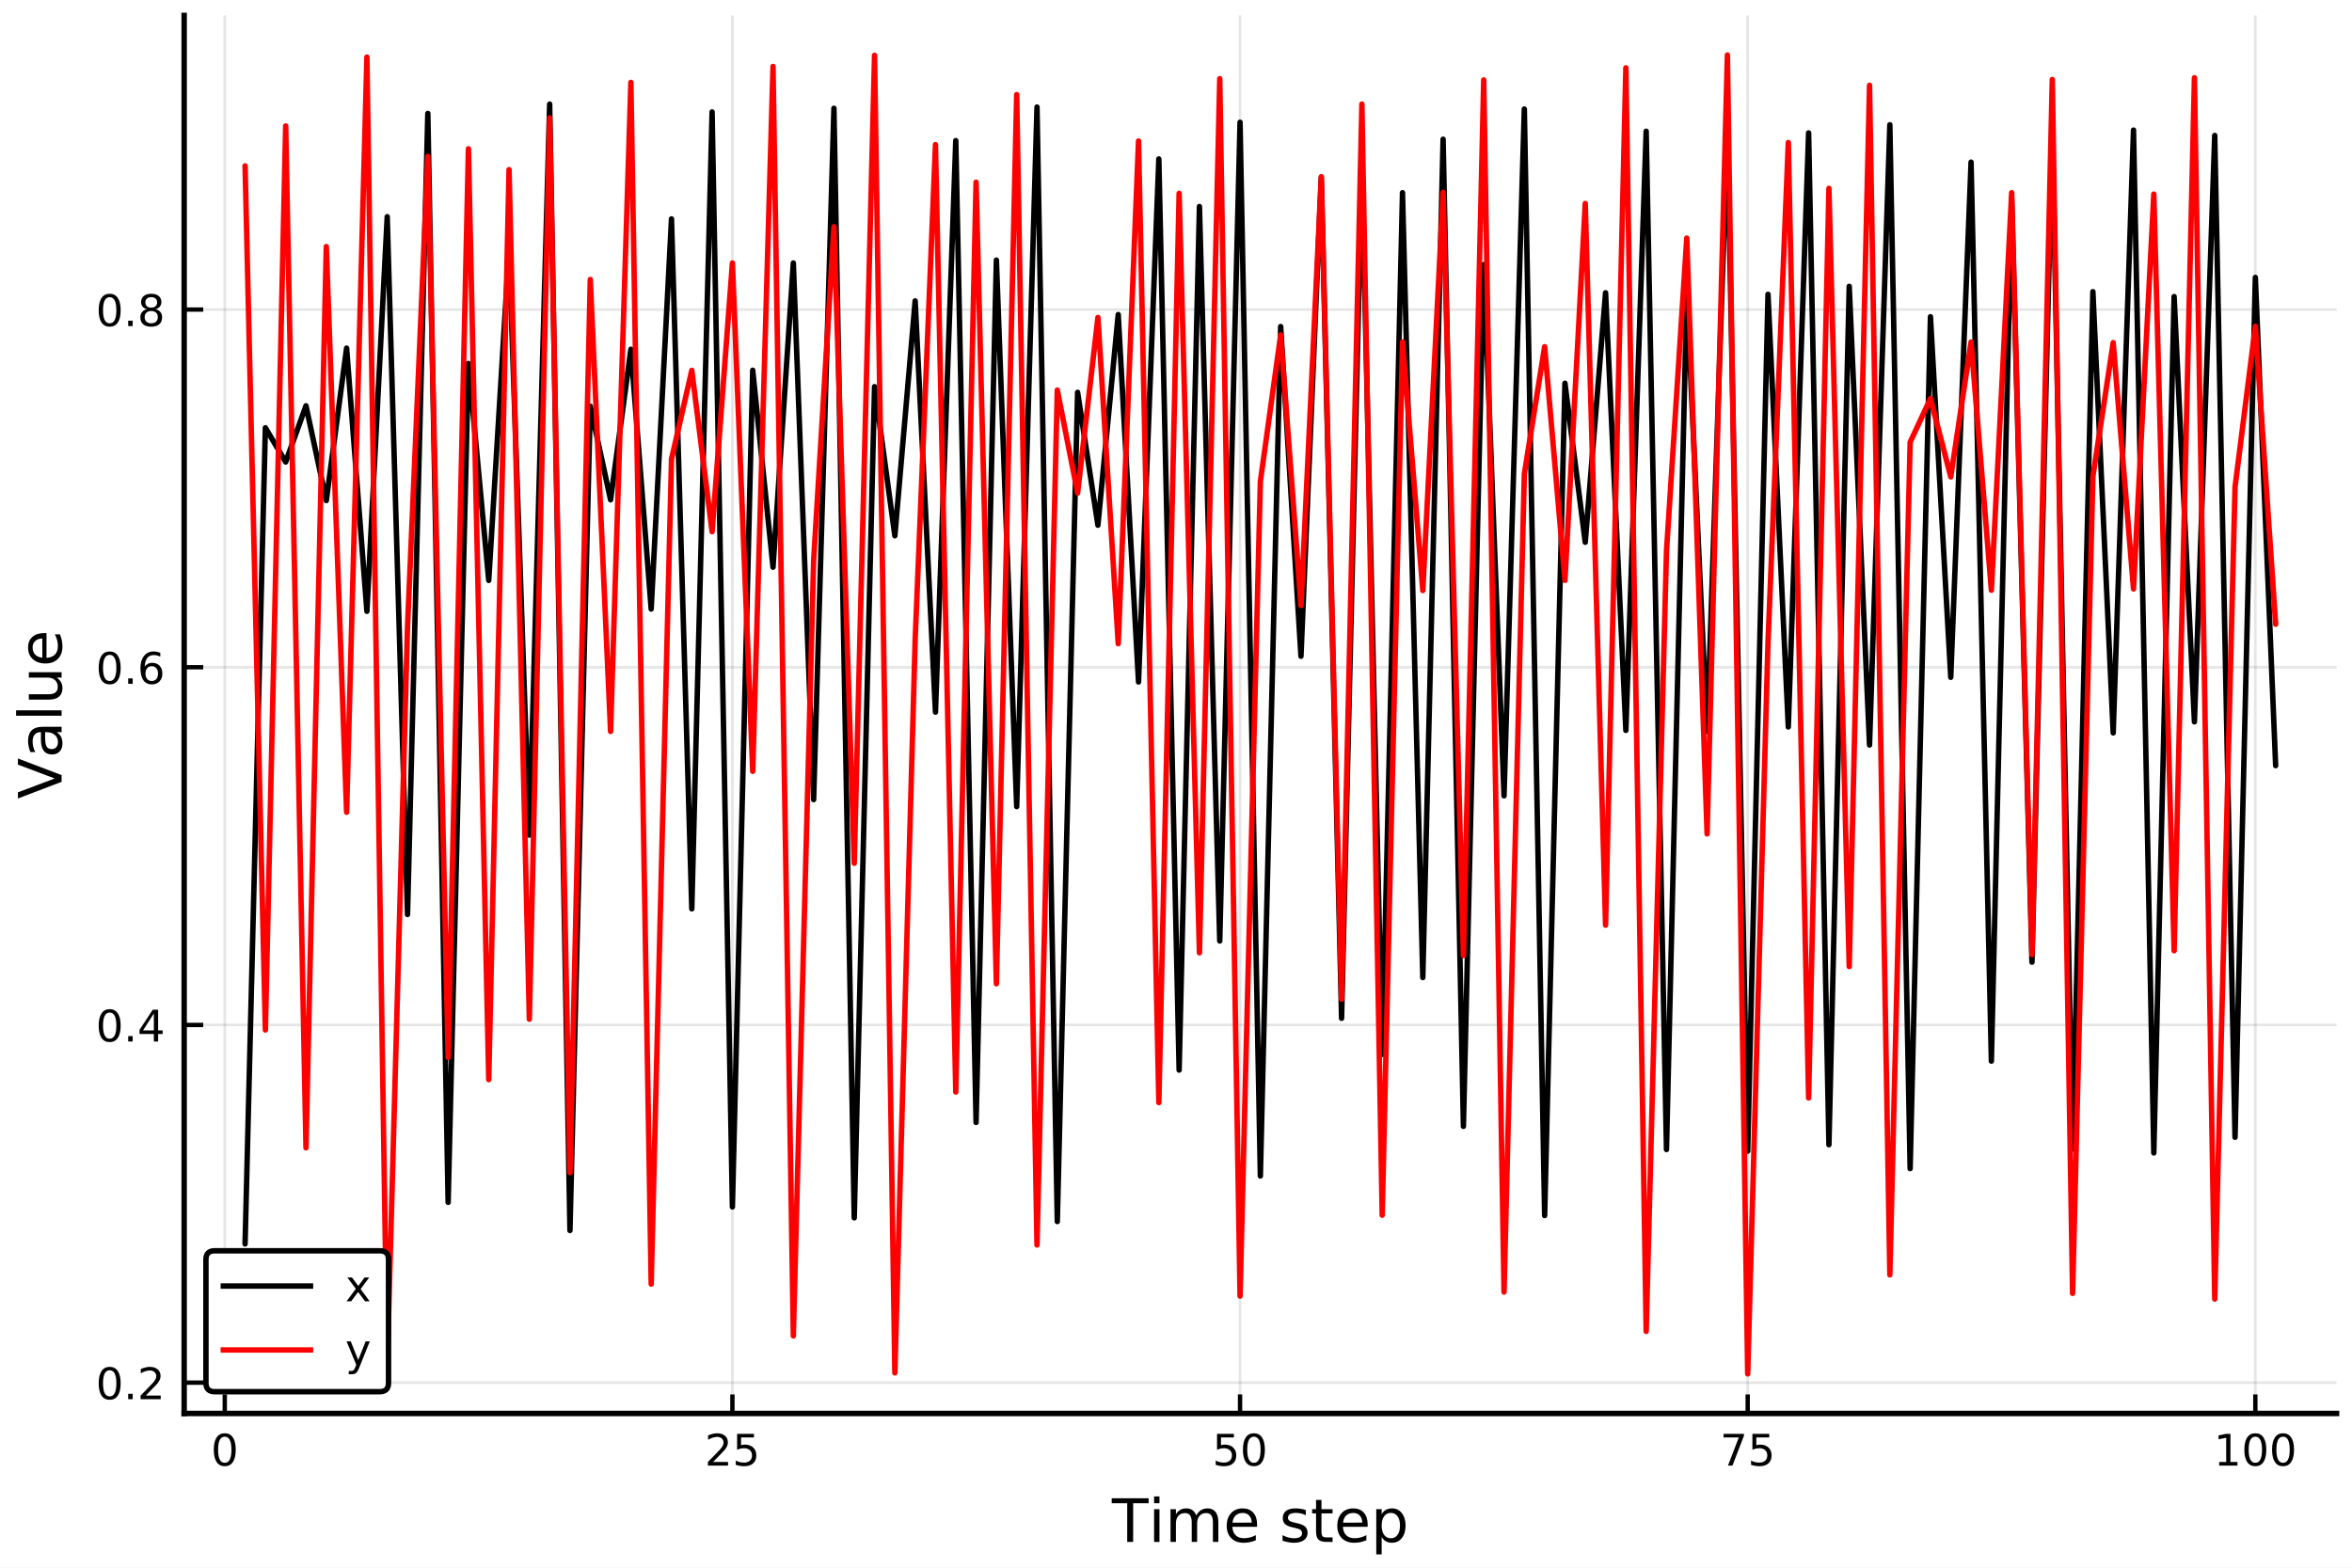
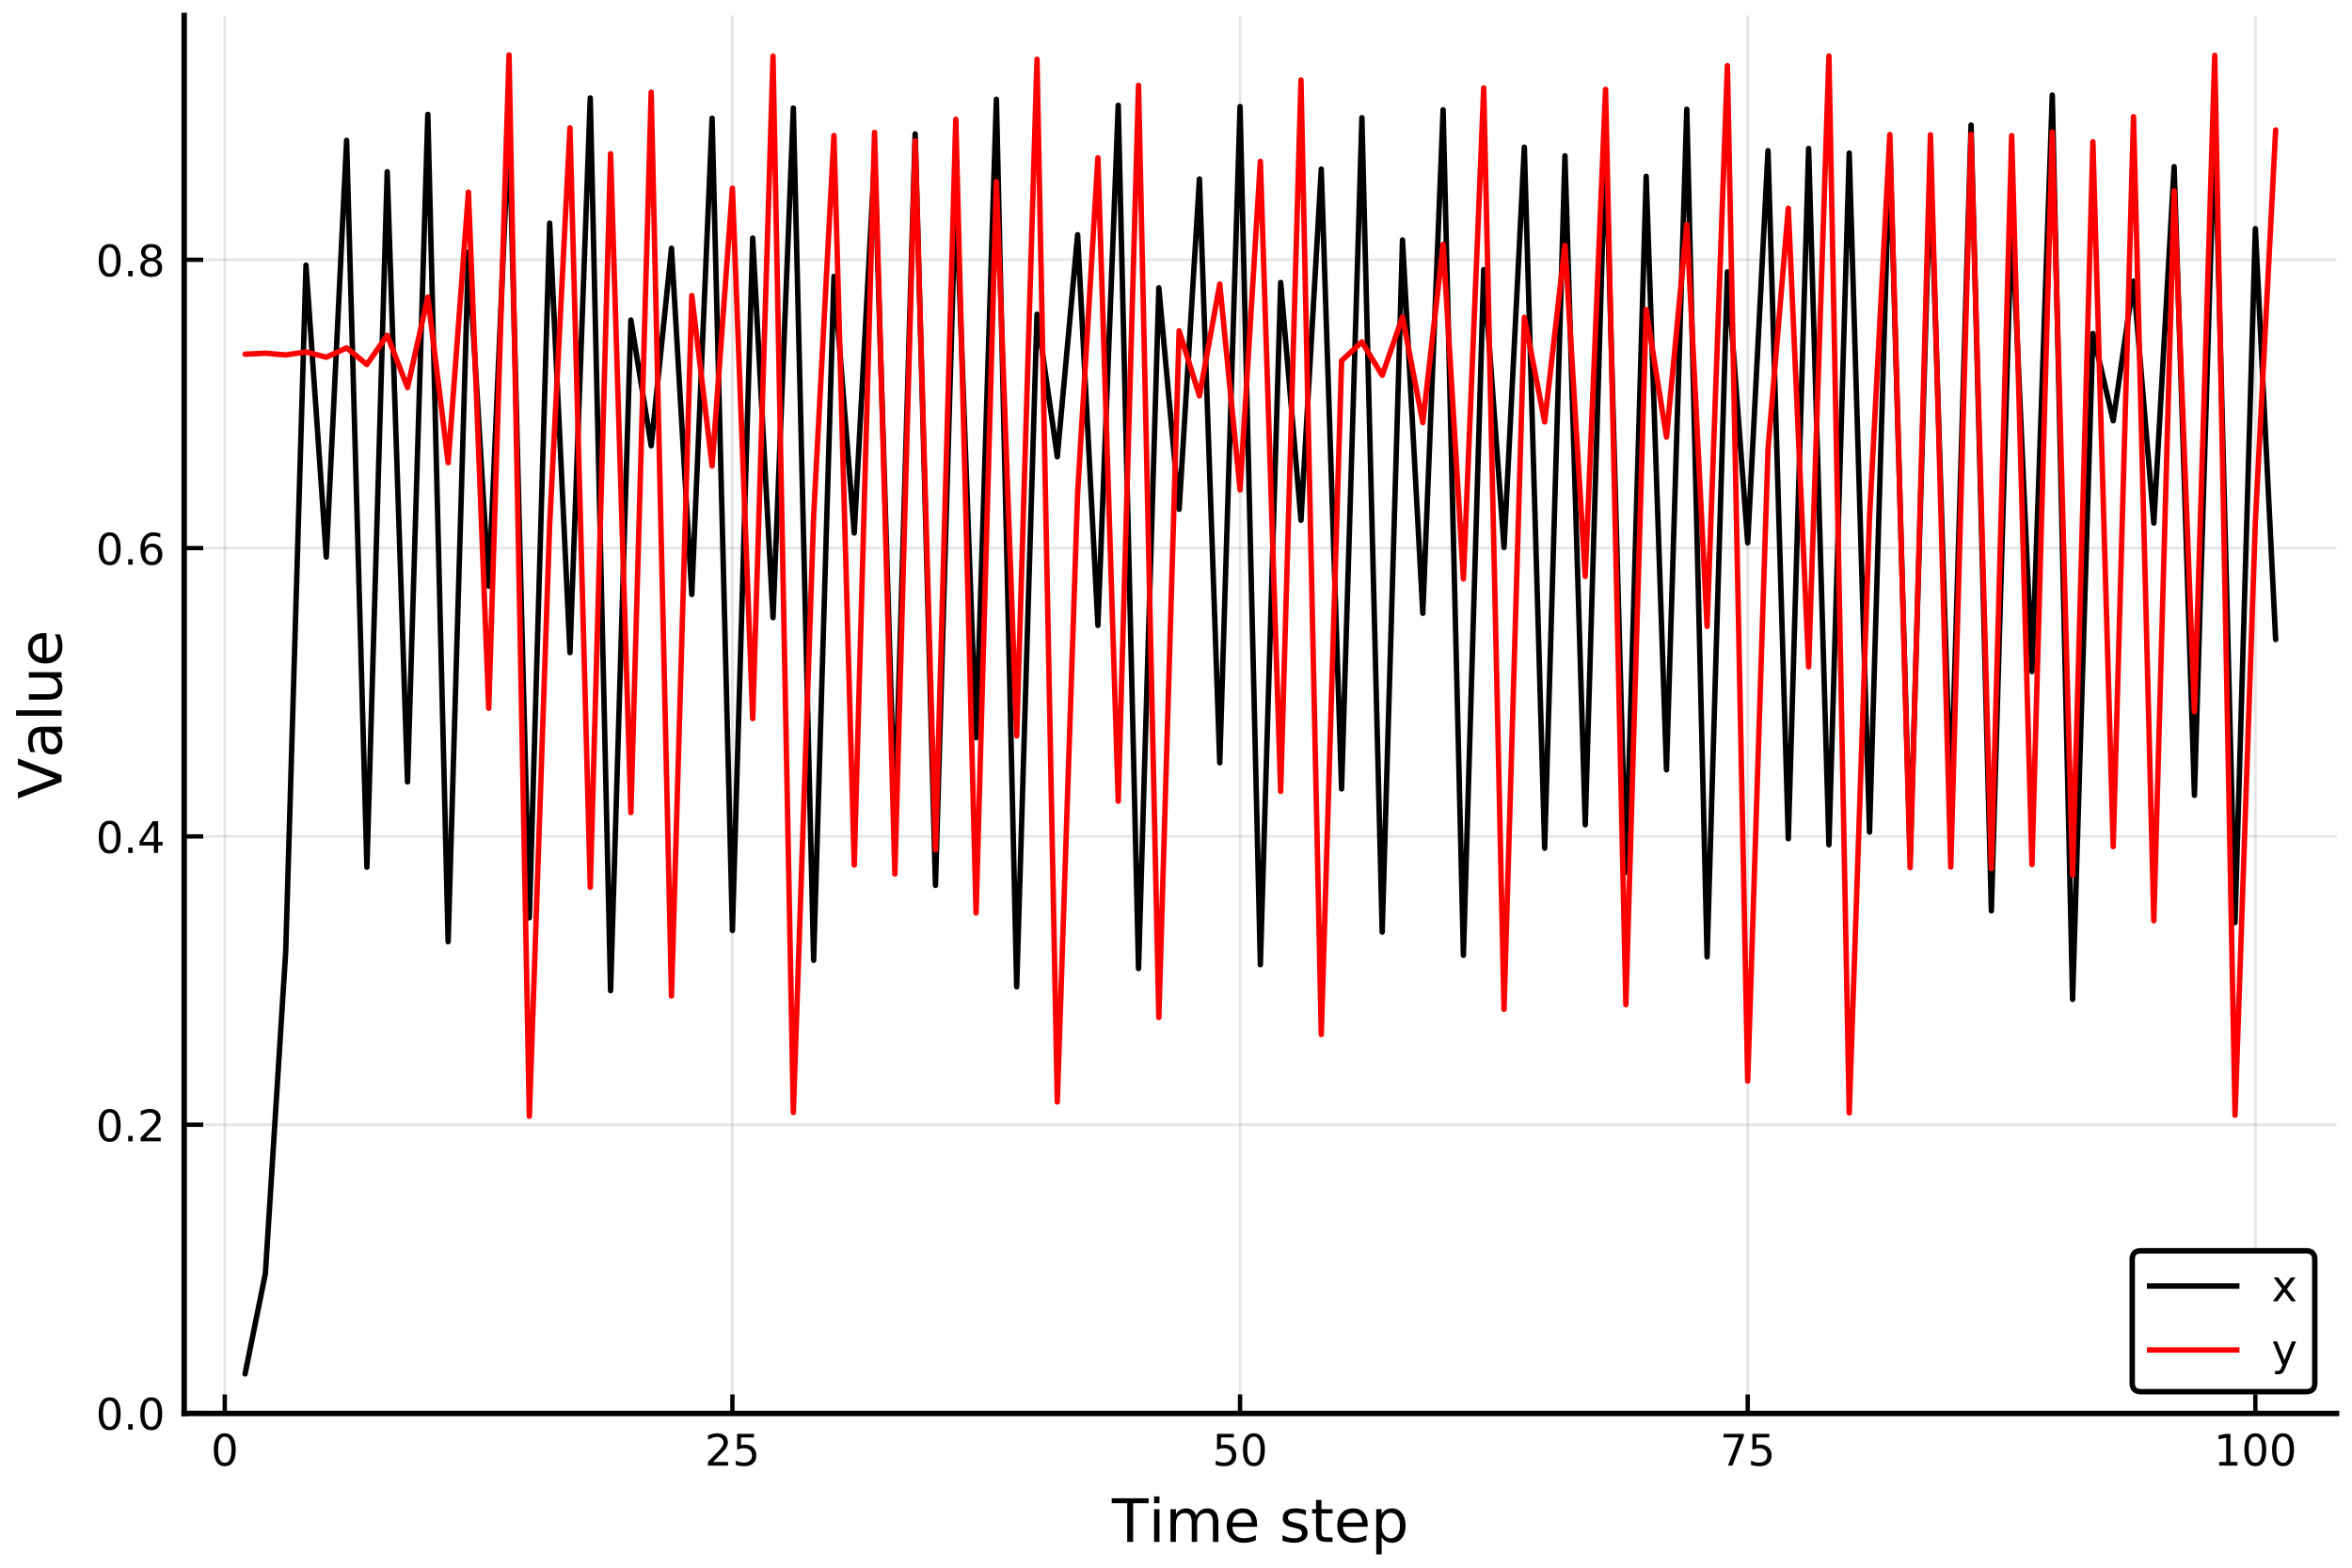
<svg xmlns="http://www.w3.org/2000/svg" xmlns:xlink="http://www.w3.org/1999/xlink" height="288pt" version="1.1" viewBox="0 0 432 288" width="432pt">
  <defs>
    <style type="text/css">
*{stroke-linecap:butt;stroke-linejoin:round;}
  </style>
  </defs>
  <g id="figure_1">
    <g id="patch_1">
      <path d="M 0 288  L 432 288  L 432 0  L 0 0  z " style="fill:#ffffff;" />
    </g>
    <g id="axes_1">
      <g id="patch_2">
        <path d="M 33.825 259.665  L 429.165 259.665  L 429.165 2.835  L 33.825 2.835  z " style="fill:#ffffff;" />
      </g>
      <g id="matplotlib.axis_1">
        <g id="xtick_1">
          <g id="line2d_1">
-             <path clip-path="url(#p5c8db192f2)" d="M 41.284 259.665  L 41.284 2.835  " style="fill:none;stroke:#000000;stroke-linecap:square;stroke-opacity:0.1;stroke-width:0.5;" />
+             <path clip-path="url(#pb42b9dd7a1)" d="M 41.284 259.665  L 41.284 2.835  " style="fill:none;stroke:#000000;stroke-linecap:square;stroke-opacity:0.1;stroke-width:0.5;" />
          </g>
          <g id="line2d_2">
            <defs>
-               <path d="M 0 0  L 0 -3.5  " id="m4ede3373ba" style="stroke:#000000;stroke-width:0.8;" />
-             </defs>
-             <g>
-               <use style="stroke:#000000;stroke-width:0.8;" x="41.284" xlink:href="#m4ede3373ba" y="259.665" />
+               <path d="M 0 0  L 0 -3.5  " id="m33607a9d02" style="stroke:#000000;stroke-width:0.8;" />
+             </defs>
+             <g>
+               <use style="stroke:#000000;stroke-width:0.8;" x="41.284" xlink:href="#m33607a9d02" y="259.665" />
            </g>
          </g>
          <g id="text_1">
            <defs>
              <path d="M 31.781 66.406  Q 24.172 66.406 20.328 58.906  Q 16.5 51.422 16.5 36.375  Q 16.5 21.391 20.328 13.891  Q 24.172 6.391 31.781 6.391  Q 39.453 6.391 43.281 13.891  Q 47.125 21.391 47.125 36.375  Q 47.125 51.422 43.281 58.906  Q 39.453 66.406 31.781 66.406  z M 31.781 74.219  Q 44.047 74.219 50.516 64.516  Q 56.984 54.828 56.984 36.375  Q 56.984 17.969 50.516 8.266  Q 44.047 -1.422 31.781 -1.422  Q 19.531 -1.422 13.062 8.266  Q 6.594 17.969 6.594 36.375  Q 6.594 54.828 13.062 64.516  Q 19.531 74.219 31.781 74.219  z " id="DejaVuSans-48" />
            </defs>
            <g transform="translate(38.7389 269.2441)scale(0.08 -0.08)">
              <use xlink:href="#DejaVuSans-48" />
            </g>
          </g>
        </g>
        <g id="xtick_2">
          <g id="line2d_3">
-             <path clip-path="url(#p5c8db192f2)" d="M 134.525 259.665  L 134.525 2.835  " style="fill:none;stroke:#000000;stroke-linecap:square;stroke-opacity:0.1;stroke-width:0.5;" />
+             <path clip-path="url(#pb42b9dd7a1)" d="M 134.525 259.665  L 134.525 2.835  " style="fill:none;stroke:#000000;stroke-linecap:square;stroke-opacity:0.1;stroke-width:0.5;" />
          </g>
          <g id="line2d_4">
            <g>
-               <use style="stroke:#000000;stroke-width:0.8;" x="134.525" xlink:href="#m4ede3373ba" y="259.665" />
+               <use style="stroke:#000000;stroke-width:0.8;" x="134.525" xlink:href="#m33607a9d02" y="259.665" />
            </g>
          </g>
          <g id="text_2">
            <defs>
              <path d="M 19.188 8.297  L 53.609 8.297  L 53.609 0  L 7.328 0  L 7.328 8.297  Q 12.938 14.109 22.625 23.891  Q 32.328 33.688 34.812 36.531  Q 39.547 41.844 41.422 45.531  Q 43.312 49.219 43.312 52.781  Q 43.312 58.594 39.234 62.25  Q 35.156 65.922 28.609 65.922  Q 23.969 65.922 18.812 64.312  Q 13.672 62.703 7.812 59.422  L 7.812 69.391  Q 13.766 71.781 18.938 73  Q 24.125 74.219 28.422 74.219  Q 39.75 74.219 46.484 68.547  Q 53.219 62.891 53.219 53.422  Q 53.219 48.922 51.531 44.891  Q 49.859 40.875 45.406 35.406  Q 44.188 33.984 37.641 27.219  Q 31.109 20.453 19.188 8.297  z " id="DejaVuSans-50" />
              <path d="M 10.797 72.906  L 49.516 72.906  L 49.516 64.594  L 19.828 64.594  L 19.828 46.734  Q 21.969 47.469 24.109 47.828  Q 26.266 48.188 28.422 48.188  Q 40.625 48.188 47.75 41.5  Q 54.891 34.812 54.891 23.391  Q 54.891 11.625 47.562 5.094  Q 40.234 -1.422 26.906 -1.422  Q 22.312 -1.422 17.547 -0.641  Q 12.797 0.141 7.719 1.703  L 7.719 11.625  Q 12.109 9.234 16.797 8.062  Q 21.484 6.891 26.703 6.891  Q 35.156 6.891 40.078 11.328  Q 45.016 15.766 45.016 23.391  Q 45.016 31 40.078 35.438  Q 35.156 39.891 26.703 39.891  Q 22.75 39.891 18.812 39.016  Q 14.891 38.141 10.797 36.281  z " id="DejaVuSans-53" />
            </defs>
            <g transform="translate(129.4346 269.2441)scale(0.08 -0.08)">
              <use xlink:href="#DejaVuSans-50" />
              <use x="63.623" xlink:href="#DejaVuSans-53" />
            </g>
          </g>
        </g>
        <g id="xtick_3">
          <g id="line2d_5">
-             <path clip-path="url(#p5c8db192f2)" d="M 227.765 259.665  L 227.765 2.835  " style="fill:none;stroke:#000000;stroke-linecap:square;stroke-opacity:0.1;stroke-width:0.5;" />
+             <path clip-path="url(#pb42b9dd7a1)" d="M 227.765 259.665  L 227.765 2.835  " style="fill:none;stroke:#000000;stroke-linecap:square;stroke-opacity:0.1;stroke-width:0.5;" />
          </g>
          <g id="line2d_6">
            <g>
-               <use style="stroke:#000000;stroke-width:0.8;" x="227.765" xlink:href="#m4ede3373ba" y="259.665" />
+               <use style="stroke:#000000;stroke-width:0.8;" x="227.765" xlink:href="#m33607a9d02" y="259.665" />
            </g>
          </g>
          <g id="text_3">
            <g transform="translate(222.6754 269.2441)scale(0.08 -0.08)">
              <use xlink:href="#DejaVuSans-53" />
              <use x="63.623" xlink:href="#DejaVuSans-48" />
            </g>
          </g>
        </g>
        <g id="xtick_4">
          <g id="line2d_7">
-             <path clip-path="url(#p5c8db192f2)" d="M 321.006 259.665  L 321.006 2.835  " style="fill:none;stroke:#000000;stroke-linecap:square;stroke-opacity:0.1;stroke-width:0.5;" />
+             <path clip-path="url(#pb42b9dd7a1)" d="M 321.006 259.665  L 321.006 2.835  " style="fill:none;stroke:#000000;stroke-linecap:square;stroke-opacity:0.1;stroke-width:0.5;" />
          </g>
          <g id="line2d_8">
            <g>
-               <use style="stroke:#000000;stroke-width:0.8;" x="321.006" xlink:href="#m4ede3373ba" y="259.665" />
+               <use style="stroke:#000000;stroke-width:0.8;" x="321.006" xlink:href="#m33607a9d02" y="259.665" />
            </g>
          </g>
          <g id="text_4">
            <defs>
              <path d="M 8.203 72.906  L 55.078 72.906  L 55.078 68.703  L 28.609 0  L 18.312 0  L 43.219 64.594  L 8.203 64.594  z " id="DejaVuSans-55" />
            </defs>
            <g transform="translate(315.9161 269.2441)scale(0.08 -0.08)">
              <use xlink:href="#DejaVuSans-55" />
              <use x="63.623" xlink:href="#DejaVuSans-53" />
            </g>
          </g>
        </g>
        <g id="xtick_5">
          <g id="line2d_9">
-             <path clip-path="url(#p5c8db192f2)" d="M 414.247 259.665  L 414.247 2.835  " style="fill:none;stroke:#000000;stroke-linecap:square;stroke-opacity:0.1;stroke-width:0.5;" />
+             <path clip-path="url(#pb42b9dd7a1)" d="M 414.247 259.665  L 414.247 2.835  " style="fill:none;stroke:#000000;stroke-linecap:square;stroke-opacity:0.1;stroke-width:0.5;" />
          </g>
          <g id="line2d_10">
            <g>
-               <use style="stroke:#000000;stroke-width:0.8;" x="414.247" xlink:href="#m4ede3373ba" y="259.665" />
+               <use style="stroke:#000000;stroke-width:0.8;" x="414.247" xlink:href="#m33607a9d02" y="259.665" />
            </g>
          </g>
          <g id="text_5">
            <defs>
              <path d="M 12.406 8.297  L 28.516 8.297  L 28.516 63.922  L 10.984 60.406  L 10.984 69.391  L 28.422 72.906  L 38.281 72.906  L 38.281 8.297  L 54.391 8.297  L 54.391 0  L 12.406 0  z " id="DejaVuSans-49" />
            </defs>
            <g transform="translate(406.6118 269.2441)scale(0.08 -0.08)">
              <use xlink:href="#DejaVuSans-49" />
              <use x="63.623" xlink:href="#DejaVuSans-48" />
              <use x="127.246" xlink:href="#DejaVuSans-48" />
            </g>
          </g>
        </g>
        <g id="text_6">
          <defs>
            <path d="M -0.297 72.906  L 61.375 72.906  L 61.375 64.594  L 35.5 64.594  L 35.5 0  L 25.594 0  L 25.594 64.594  L -0.297 64.594  z " id="DejaVuSans-84" />
            <path d="M 9.422 54.688  L 18.406 54.688  L 18.406 0  L 9.422 0  z M 9.422 75.984  L 18.406 75.984  L 18.406 64.594  L 9.422 64.594  z " id="DejaVuSans-105" />
            <path d="M 52 44.188  Q 55.375 50.25 60.062 53.125  Q 64.75 56 71.094 56  Q 79.641 56 84.281 50.016  Q 88.922 44.047 88.922 33.016  L 88.922 0  L 79.891 0  L 79.891 32.719  Q 79.891 40.578 77.094 44.375  Q 74.312 48.188 68.609 48.188  Q 61.625 48.188 57.562 43.547  Q 53.516 38.922 53.516 30.906  L 53.516 0  L 44.484 0  L 44.484 32.719  Q 44.484 40.625 41.703 44.406  Q 38.922 48.188 33.109 48.188  Q 26.219 48.188 22.156 43.531  Q 18.109 38.875 18.109 30.906  L 18.109 0  L 9.078 0  L 9.078 54.688  L 18.109 54.688  L 18.109 46.188  Q 21.188 51.219 25.484 53.609  Q 29.781 56 35.688 56  Q 41.656 56 45.828 52.969  Q 50 49.953 52 44.188  z " id="DejaVuSans-109" />
            <path d="M 56.203 29.594  L 56.203 25.203  L 14.891 25.203  Q 15.484 15.922 20.484 11.062  Q 25.484 6.203 34.422 6.203  Q 39.594 6.203 44.453 7.469  Q 49.312 8.734 54.109 11.281  L 54.109 2.781  Q 49.266 0.734 44.188 -0.344  Q 39.109 -1.422 33.891 -1.422  Q 20.797 -1.422 13.156 6.188  Q 5.516 13.812 5.516 26.812  Q 5.516 40.234 12.766 48.109  Q 20.016 56 32.328 56  Q 43.359 56 49.781 48.891  Q 56.203 41.797 56.203 29.594  z M 47.219 32.234  Q 47.125 39.594 43.094 43.984  Q 39.062 48.391 32.422 48.391  Q 24.906 48.391 20.391 44.141  Q 15.875 39.891 15.188 32.172  z " id="DejaVuSans-101" />
            <path id="DejaVuSans-32" />
            <path d="M 44.281 53.078  L 44.281 44.578  Q 40.484 46.531 36.375 47.5  Q 32.281 48.484 27.875 48.484  Q 21.188 48.484 17.844 46.438  Q 14.5 44.391 14.5 40.281  Q 14.5 37.156 16.891 35.375  Q 19.281 33.594 26.516 31.984  L 29.594 31.297  Q 39.156 29.25 43.188 25.516  Q 47.219 21.781 47.219 15.094  Q 47.219 7.469 41.188 3.016  Q 35.156 -1.422 24.609 -1.422  Q 20.219 -1.422 15.453 -0.562  Q 10.688 0.297 5.422 2  L 5.422 11.281  Q 10.406 8.688 15.234 7.391  Q 20.062 6.109 24.812 6.109  Q 31.156 6.109 34.562 8.281  Q 37.984 10.453 37.984 14.406  Q 37.984 18.062 35.516 20.016  Q 33.062 21.969 24.703 23.781  L 21.578 24.516  Q 13.234 26.266 9.516 29.906  Q 5.812 33.547 5.812 39.891  Q 5.812 47.609 11.281 51.797  Q 16.75 56 26.812 56  Q 31.781 56 36.172 55.266  Q 40.578 54.547 44.281 53.078  z " id="DejaVuSans-115" />
            <path d="M 18.312 70.219  L 18.312 54.688  L 36.812 54.688  L 36.812 47.703  L 18.312 47.703  L 18.312 18.016  Q 18.312 11.328 20.141 9.422  Q 21.969 7.516 27.594 7.516  L 36.812 7.516  L 36.812 0  L 27.594 0  Q 17.188 0 13.234 3.875  Q 9.281 7.766 9.281 18.016  L 9.281 47.703  L 2.688 47.703  L 2.688 54.688  L 9.281 54.688  L 9.281 70.219  z " id="DejaVuSans-116" />
            <path d="M 18.109 8.203  L 18.109 -20.797  L 9.078 -20.797  L 9.078 54.688  L 18.109 54.688  L 18.109 46.391  Q 20.953 51.266 25.266 53.625  Q 29.594 56 35.594 56  Q 45.562 56 51.781 48.094  Q 58.016 40.188 58.016 27.297  Q 58.016 14.406 51.781 6.484  Q 45.562 -1.422 35.594 -1.422  Q 29.594 -1.422 25.266 0.953  Q 20.953 3.328 18.109 8.203  z M 48.688 27.297  Q 48.688 37.203 44.609 42.844  Q 40.531 48.484 33.406 48.484  Q 26.266 48.484 22.188 42.844  Q 18.109 37.203 18.109 27.297  Q 18.109 17.391 22.188 11.75  Q 26.266 6.109 33.406 6.109  Q 40.531 6.109 44.609 11.75  Q 48.688 17.391 48.688 27.297  z " id="DejaVuSans-112" />
          </defs>
          <g transform="translate(204.2236 283.2661)scale(0.11 -0.11)">
            <use xlink:href="#DejaVuSans-84" />
            <use x="61.037" xlink:href="#DejaVuSans-105" />
            <use x="88.82" xlink:href="#DejaVuSans-109" />
            <use x="186.232" xlink:href="#DejaVuSans-101" />
            <use x="247.756" xlink:href="#DejaVuSans-32" />
            <use x="279.543" xlink:href="#DejaVuSans-115" />
            <use x="331.643" xlink:href="#DejaVuSans-116" />
            <use x="370.852" xlink:href="#DejaVuSans-101" />
            <use x="432.375" xlink:href="#DejaVuSans-112" />
          </g>
        </g>
      </g>
      <g id="matplotlib.axis_2">
        <g id="ytick_1">
          <g id="line2d_11">
-             <path clip-path="url(#p5c8db192f2)" d="M 33.825 254.005  L 429.165 254.005  " style="fill:none;stroke:#000000;stroke-linecap:square;stroke-opacity:0.1;stroke-width:0.5;" />
+             <path clip-path="url(#pb42b9dd7a1)" d="M 33.825 259.594  L 429.165 259.594  " style="fill:none;stroke:#000000;stroke-linecap:square;stroke-opacity:0.1;stroke-width:0.5;" />
          </g>
          <g id="line2d_12">
            <defs>
-               <path d="M 0 0  L 3.5 0  " id="m829b6aa9d5" style="stroke:#000000;stroke-width:0.8;" />
-             </defs>
-             <g>
-               <use style="stroke:#000000;stroke-width:0.8;" x="33.825" xlink:href="#m829b6aa9d5" y="254.005" />
+               <path d="M 0 0  L 3.5 0  " id="m0b0fb47afc" style="stroke:#000000;stroke-width:0.8;" />
+             </defs>
+             <g>
+               <use style="stroke:#000000;stroke-width:0.8;" x="33.825" xlink:href="#m0b0fb47afc" y="259.594" />
            </g>
          </g>
          <g id="text_7">
            <defs>
              <path d="M 10.688 12.406  L 21 12.406  L 21 0  L 10.688 0  z " id="DejaVuSans-46" />
            </defs>
-             <g transform="translate(17.60215 257.0439)scale(0.08 -0.08)">
-               <use xlink:href="#DejaVuSans-48" />
-               <use x="63.623" xlink:href="#DejaVuSans-46" />
-               <use x="95.41" xlink:href="#DejaVuSans-50" />
+             <g transform="translate(17.60215 262.6333)scale(0.08 -0.08)">
+               <use xlink:href="#DejaVuSans-48" />
+               <use x="63.623" xlink:href="#DejaVuSans-46" />
+               <use x="95.41" xlink:href="#DejaVuSans-48" />
            </g>
          </g>
        </g>
        <g id="ytick_2">
          <g id="line2d_13">
-             <path clip-path="url(#p5c8db192f2)" d="M 33.825 188.292  L 429.165 188.292  " style="fill:none;stroke:#000000;stroke-linecap:square;stroke-opacity:0.1;stroke-width:0.5;" />
+             <path clip-path="url(#pb42b9dd7a1)" d="M 33.825 206.625  L 429.165 206.625  " style="fill:none;stroke:#000000;stroke-linecap:square;stroke-opacity:0.1;stroke-width:0.5;" />
          </g>
          <g id="line2d_14">
            <g>
-               <use style="stroke:#000000;stroke-width:0.8;" x="33.825" xlink:href="#m829b6aa9d5" y="188.292" />
+               <use style="stroke:#000000;stroke-width:0.8;" x="33.825" xlink:href="#m0b0fb47afc" y="206.625" />
            </g>
          </g>
          <g id="text_8">
-             <defs>
-               <path d="M 37.797 64.312  L 12.891 25.391  L 37.797 25.391  z M 35.203 72.906  L 47.609 72.906  L 47.609 25.391  L 58.016 25.391  L 58.016 17.188  L 47.609 17.188  L 47.609 0  L 37.797 0  L 37.797 17.188  L 4.891 17.188  L 4.891 26.703  z " id="DejaVuSans-52" />
-             </defs>
-             <g transform="translate(17.60215 191.3312)scale(0.08 -0.08)">
-               <use xlink:href="#DejaVuSans-48" />
-               <use x="63.623" xlink:href="#DejaVuSans-46" />
-               <use x="95.41" xlink:href="#DejaVuSans-52" />
+             <g transform="translate(17.60215 209.6648)scale(0.08 -0.08)">
+               <use xlink:href="#DejaVuSans-48" />
+               <use x="63.623" xlink:href="#DejaVuSans-46" />
+               <use x="95.41" xlink:href="#DejaVuSans-50" />
            </g>
          </g>
        </g>
        <g id="ytick_3">
          <g id="line2d_15">
-             <path clip-path="url(#p5c8db192f2)" d="M 33.825 122.579  L 429.165 122.579  " style="fill:none;stroke:#000000;stroke-linecap:square;stroke-opacity:0.1;stroke-width:0.5;" />
+             <path clip-path="url(#pb42b9dd7a1)" d="M 33.825 153.657  L 429.165 153.657  " style="fill:none;stroke:#000000;stroke-linecap:square;stroke-opacity:0.1;stroke-width:0.5;" />
          </g>
          <g id="line2d_16">
            <g>
-               <use style="stroke:#000000;stroke-width:0.8;" x="33.825" xlink:href="#m829b6aa9d5" y="122.579" />
+               <use style="stroke:#000000;stroke-width:0.8;" x="33.825" xlink:href="#m0b0fb47afc" y="153.657" />
            </g>
          </g>
          <g id="text_9">
            <defs>
-               <path d="M 33.016 40.375  Q 26.375 40.375 22.484 35.828  Q 18.609 31.297 18.609 23.391  Q 18.609 15.531 22.484 10.953  Q 26.375 6.391 33.016 6.391  Q 39.656 6.391 43.531 10.953  Q 47.406 15.531 47.406 23.391  Q 47.406 31.297 43.531 35.828  Q 39.656 40.375 33.016 40.375  z M 52.594 71.297  L 52.594 62.312  Q 48.875 64.062 45.094 64.984  Q 41.312 65.922 37.594 65.922  Q 27.828 65.922 22.672 59.328  Q 17.531 52.734 16.797 39.406  Q 19.672 43.656 24.016 45.922  Q 28.375 48.188 33.594 48.188  Q 44.578 48.188 50.953 41.516  Q 57.328 34.859 57.328 23.391  Q 57.328 12.156 50.688 5.359  Q 44.047 -1.422 33.016 -1.422  Q 20.359 -1.422 13.672 8.266  Q 6.984 17.969 6.984 36.375  Q 6.984 53.656 15.188 63.938  Q 23.391 74.219 37.203 74.219  Q 40.922 74.219 44.703 73.484  Q 48.484 72.75 52.594 71.297  z " id="DejaVuSans-54" />
-             </defs>
-             <g transform="translate(17.60215 125.6184)scale(0.08 -0.08)">
-               <use xlink:href="#DejaVuSans-48" />
-               <use x="63.623" xlink:href="#DejaVuSans-46" />
-               <use x="95.41" xlink:href="#DejaVuSans-54" />
+               <path d="M 37.797 64.312  L 12.891 25.391  L 37.797 25.391  z M 35.203 72.906  L 47.609 72.906  L 47.609 25.391  L 58.016 25.391  L 58.016 17.188  L 47.609 17.188  L 47.609 0  L 37.797 0  L 37.797 17.188  L 4.891 17.188  L 4.891 26.703  z " id="DejaVuSans-52" />
+             </defs>
+             <g transform="translate(17.60215 156.6964)scale(0.08 -0.08)">
+               <use xlink:href="#DejaVuSans-48" />
+               <use x="63.623" xlink:href="#DejaVuSans-46" />
+               <use x="95.41" xlink:href="#DejaVuSans-52" />
            </g>
          </g>
        </g>
        <g id="ytick_4">
          <g id="line2d_17">
-             <path clip-path="url(#p5c8db192f2)" d="M 33.825 56.866  L 429.165 56.866  " style="fill:none;stroke:#000000;stroke-linecap:square;stroke-opacity:0.1;stroke-width:0.5;" />
+             <path clip-path="url(#pb42b9dd7a1)" d="M 33.825 100.689  L 429.165 100.689  " style="fill:none;stroke:#000000;stroke-linecap:square;stroke-opacity:0.1;stroke-width:0.5;" />
          </g>
          <g id="line2d_18">
            <g>
-               <use style="stroke:#000000;stroke-width:0.8;" x="33.825" xlink:href="#m829b6aa9d5" y="56.866" />
+               <use style="stroke:#000000;stroke-width:0.8;" x="33.825" xlink:href="#m0b0fb47afc" y="100.689" />
            </g>
          </g>
          <g id="text_10">
            <defs>
+               <path d="M 33.016 40.375  Q 26.375 40.375 22.484 35.828  Q 18.609 31.297 18.609 23.391  Q 18.609 15.531 22.484 10.953  Q 26.375 6.391 33.016 6.391  Q 39.656 6.391 43.531 10.953  Q 47.406 15.531 47.406 23.391  Q 47.406 31.297 43.531 35.828  Q 39.656 40.375 33.016 40.375  z M 52.594 71.297  L 52.594 62.312  Q 48.875 64.062 45.094 64.984  Q 41.312 65.922 37.594 65.922  Q 27.828 65.922 22.672 59.328  Q 17.531 52.734 16.797 39.406  Q 19.672 43.656 24.016 45.922  Q 28.375 48.188 33.594 48.188  Q 44.578 48.188 50.953 41.516  Q 57.328 34.859 57.328 23.391  Q 57.328 12.156 50.688 5.359  Q 44.047 -1.422 33.016 -1.422  Q 20.359 -1.422 13.672 8.266  Q 6.984 17.969 6.984 36.375  Q 6.984 53.656 15.188 63.938  Q 23.391 74.219 37.203 74.219  Q 40.922 74.219 44.703 73.484  Q 48.484 72.75 52.594 71.297  z " id="DejaVuSans-54" />
+             </defs>
+             <g transform="translate(17.60215 103.7279)scale(0.08 -0.08)">
+               <use xlink:href="#DejaVuSans-48" />
+               <use x="63.623" xlink:href="#DejaVuSans-46" />
+               <use x="95.41" xlink:href="#DejaVuSans-54" />
+             </g>
+           </g>
+         </g>
+         <g id="ytick_5">
+           <g id="line2d_19">
+             <path clip-path="url(#pb42b9dd7a1)" d="M 33.825 47.72  L 429.165 47.72  " style="fill:none;stroke:#000000;stroke-linecap:square;stroke-opacity:0.1;stroke-width:0.5;" />
+           </g>
+           <g id="line2d_20">
+             <g>
+               <use style="stroke:#000000;stroke-width:0.8;" x="33.825" xlink:href="#m0b0fb47afc" y="47.72" />
+             </g>
+           </g>
+           <g id="text_11">
+             <defs>
              <path d="M 31.781 34.625  Q 24.75 34.625 20.719 30.859  Q 16.703 27.094 16.703 20.516  Q 16.703 13.922 20.719 10.156  Q 24.75 6.391 31.781 6.391  Q 38.812 6.391 42.859 10.172  Q 46.922 13.969 46.922 20.516  Q 46.922 27.094 42.891 30.859  Q 38.875 34.625 31.781 34.625  z M 21.922 38.812  Q 15.578 40.375 12.031 44.719  Q 8.5 49.078 8.5 55.328  Q 8.5 64.062 14.719 69.141  Q 20.953 74.219 31.781 74.219  Q 42.672 74.219 48.875 69.141  Q 55.078 64.062 55.078 55.328  Q 55.078 49.078 51.531 44.719  Q 48 40.375 41.703 38.812  Q 48.828 37.156 52.797 32.312  Q 56.781 27.484 56.781 20.516  Q 56.781 9.906 50.312 4.234  Q 43.844 -1.422 31.781 -1.422  Q 19.734 -1.422 13.25 4.234  Q 6.781 9.906 6.781 20.516  Q 6.781 27.484 10.781 32.312  Q 14.797 37.156 21.922 38.812  z M 18.312 54.391  Q 18.312 48.734 21.844 45.562  Q 25.391 42.391 31.781 42.391  Q 38.141 42.391 41.719 45.562  Q 45.312 48.734 45.312 54.391  Q 45.312 60.062 41.719 63.234  Q 38.141 66.406 31.781 66.406  Q 25.391 66.406 21.844 63.234  Q 18.312 60.062 18.312 54.391  z " id="DejaVuSans-56" />
            </defs>
-             <g transform="translate(17.60215 59.90567)scale(0.08 -0.08)">
+             <g transform="translate(17.60215 50.75945)scale(0.08 -0.08)">
              <use xlink:href="#DejaVuSans-48" />
              <use x="63.623" xlink:href="#DejaVuSans-46" />
              <use x="95.41" xlink:href="#DejaVuSans-56" />
            </g>
          </g>
        </g>
-         <g id="text_11">
+         <g id="text_12">
          <defs>
            <path d="M 28.609 0  L 0.781 72.906  L 11.078 72.906  L 34.188 11.531  L 57.328 72.906  L 67.578 72.906  L 39.797 0  z " id="DejaVuSans-86" />
            <path d="M 34.281 27.484  Q 23.391 27.484 19.188 25  Q 14.984 22.516 14.984 16.5  Q 14.984 11.719 18.141 8.906  Q 21.297 6.109 26.703 6.109  Q 34.188 6.109 38.703 11.406  Q 43.219 16.703 43.219 25.484  L 43.219 27.484  z M 52.203 31.203  L 52.203 0  L 43.219 0  L 43.219 8.297  Q 40.141 3.328 35.547 0.953  Q 30.953 -1.422 24.312 -1.422  Q 15.922 -1.422 10.953 3.297  Q 6 8.016 6 15.922  Q 6 25.141 12.172 29.828  Q 18.359 34.516 30.609 34.516  L 43.219 34.516  L 43.219 35.406  Q 43.219 41.609 39.141 45  Q 35.062 48.391 27.688 48.391  Q 23 48.391 18.547 47.266  Q 14.109 46.141 10.016 43.891  L 10.016 52.203  Q 14.938 54.109 19.578 55.047  Q 24.219 56 28.609 56  Q 40.484 56 46.344 49.844  Q 52.203 43.703 52.203 31.203  z " id="DejaVuSans-97" />
            <path d="M 9.422 75.984  L 18.406 75.984  L 18.406 0  L 9.422 0  z " id="DejaVuSans-108" />
            <path d="M 8.5 21.578  L 8.5 54.688  L 17.484 54.688  L 17.484 21.922  Q 17.484 14.156 20.5 10.266  Q 23.531 6.391 29.594 6.391  Q 36.859 6.391 41.078 11.031  Q 45.312 15.672 45.312 23.688  L 45.312 54.688  L 54.297 54.688  L 54.297 0  L 45.312 0  L 45.312 8.406  Q 42.047 3.422 37.719 1  Q 33.406 -1.422 27.688 -1.422  Q 18.266 -1.422 13.375 4.438  Q 8.5 10.297 8.5 21.578  z M 31.109 56  z " id="DejaVuSans-117" />
          </defs>
          <g transform="translate(11.31449 146.7746)rotate(-90)scale(0.11 -0.11)">
            <use xlink:href="#DejaVuSans-86" />
            <use x="68.299" xlink:href="#DejaVuSans-97" />
            <use x="129.578" xlink:href="#DejaVuSans-108" />
            <use x="157.361" xlink:href="#DejaVuSans-117" />
            <use x="220.74" xlink:href="#DejaVuSans-101" />
          </g>
        </g>
      </g>
-       <g id="line2d_19">
-         <path clip-path="url(#p5c8db192f2)" d="M 45.014 228.522  L 48.743 78.585  L 52.473 84.871  L 56.202 74.548  L 59.932 91.964  L 63.662 63.957  L 67.391 112.298  L 71.121 39.81  L 74.851 168.007  L 78.58 20.842  L 82.31 220.876  L 86.039 66.785  L 89.769 106.624  L 93.499 45.621  L 97.228 153.413  L 100.958 19.127  L 104.688 226.051  L 108.417 74.629  L 112.147 91.818  L 115.876 64.164  L 119.606 111.878  L 123.336 40.216  L 127.065 166.964  L 130.795 20.562  L 134.525 221.717  L 138.254 68.019  L 141.984 104.204  L 145.714 48.318  L 149.443 146.896  L 153.173 19.894  L 156.902 223.729  L 160.632 71.036  L 164.362 98.43  L 168.091 55.28  L 171.821 130.822  L 175.551 25.83  L 179.28 206.196  L 183.01 47.784  L 186.739 148.175  L 190.469 19.669  L 194.199 224.409  L 197.928 72.076  L 201.658 96.486  L 205.388 57.791  L 209.117 125.29  L 212.847 29.204  L 216.576 196.58  L 220.306 37.939  L 224.036 172.865  L 227.765 22.466  L 231.495 216.037  L 235.225 59.991  L 238.954 120.558  L 242.684 32.632  L 246.414 187.071  L 250.143 30.23  L 253.873 193.708  L 257.602 35.399  L 261.332 179.587  L 265.062 25.579  L 268.791 206.921  L 272.521 48.609  L 276.251 146.202  L 279.98 20.031  L 283.71 223.315  L 287.439 70.407  L 291.169 99.617  L 294.899 53.788  L 298.628 134.175  L 302.358 24.116  L 306.088 211.177  L 309.817 53.692  L 313.547 134.393  L 317.276 24.014  L 321.006 211.476  L 324.736 54.066  L 328.465 133.548  L 332.195 24.418  L 335.925 210.295  L 339.654 52.607  L 343.384 136.866  L 347.114 22.923  L 350.843 214.685  L 354.573 58.187  L 358.302 124.429  L 362.032 29.791  L 365.762 194.935  L 369.491 36.461  L 373.221 176.758  L 376.951 24.146  L 380.68 211.09  L 384.41 53.585  L 388.139 134.636  L 391.869 23.901  L 395.599 211.808  L 399.328 54.481  L 403.058 132.611  L 406.788 24.884  L 410.517 208.937  L 414.247 50.967  L 417.976 140.654  " style="fill:none;stroke:#000000;stroke-linecap:round;" />
-       </g>
-       <g id="line2d_20">
-         <path clip-path="url(#p5c8db192f2)" d="M 45.014 30.475  L 48.743 189.217  L 52.473 23.14  L 56.202 210.867  L 59.932 45.302  L 63.662 149.221  L 67.391 10.489  L 71.121 251.112  L 74.851 115.08  L 78.58 28.732  L 82.31 194.25  L 86.039 27.333  L 89.769 198.341  L 93.499 31.169  L 97.228 187.232  L 100.958 21.647  L 104.688 215.428  L 108.417 51.342  L 112.147 134.373  L 115.876 15.136  L 119.606 235.902  L 123.336 84.34  L 127.065 68.042  L 130.795 97.68  L 134.525 48.32  L 138.254 141.698  L 141.984 12.211  L 145.714 245.418  L 149.443 102.95  L 153.173 41.654  L 156.902 158.593  L 160.632 10.16  L 164.362 252.207  L 168.091 117.498  L 171.821 26.56  L 175.551 200.619  L 179.28 33.471  L 183.01 180.728  L 186.739 17.386  L 190.469 228.716  L 194.199 71.663  L 197.928 90.57  L 201.658 58.324  L 205.388 118.255  L 209.117 25.907  L 212.847 202.554  L 216.576 35.521  L 220.306 175.039  L 224.036 14.455  L 227.765 238.099  L 231.495 88.453  L 235.225 61.527  L 238.954 111.235  L 242.684 32.463  L 246.414 183.562  L 250.143 19.123  L 253.873 223.249  L 257.602 62.812  L 261.332 108.485  L 265.062 35.339  L 268.791 175.54  L 272.521 14.684  L 276.251 237.361  L 279.98 87.059  L 283.71 63.691  L 287.439 106.624  L 291.169 37.384  L 294.899 169.951  L 298.628 12.464  L 302.358 244.589  L 306.088 101.246  L 309.817 43.74  L 313.547 153.197  L 317.276 10.103  L 321.006 252.397  L 324.736 117.92  L 328.465 26.195  L 332.195 201.701  L 335.925 34.606  L 339.654 177.565  L 343.384 15.665  L 347.114 234.203  L 350.843 81.235  L 354.573 73.22  L 358.302 87.605  L 362.032 62.838  L 365.762 108.428  L 369.491 35.4  L 373.221 175.37  L 376.951 14.606  L 380.68 237.613  L 384.41 87.533  L 388.139 62.951  L 391.869 108.19  L 395.599 35.658  L 399.328 174.661  L 403.058 14.287  L 406.788 238.644  L 410.517 89.489  L 414.247 59.946  L 417.976 114.671  " style="fill:none;stroke:#ff0000;stroke-linecap:round;" />
+       <g id="line2d_21">
+         <path clip-path="url(#pb42b9dd7a1)" d="M 45.014 252.397  L 48.743 233.967  L 52.473 174.877  L 56.202 48.712  L 59.932 102.338  L 63.662 25.787  L 67.391 159.316  L 71.121 31.542  L 74.851 143.648  L 78.58 21.014  L 82.31 173.005  L 86.039 46.292  L 89.769 107.666  L 93.499 22.522  L 97.228 168.612  L 100.958 40.995  L 104.688 119.896  L 108.417 17.995  L 112.147 181.989  L 115.876 58.789  L 119.606 81.888  L 123.336 45.603  L 127.065 109.214  L 130.795 21.72  L 134.525 170.94  L 138.254 43.736  L 141.984 113.471  L 145.714 19.858  L 149.443 176.417  L 153.173 50.775  L 156.902 97.922  L 160.632 29.087  L 164.362 150.217  L 168.091 24.602  L 171.821 162.655  L 175.551 34.662  L 179.28 135.535  L 183.01 18.23  L 186.739 181.282  L 190.469 57.724  L 194.199 83.916  L 197.928 43.122  L 201.658 114.893  L 205.388 19.347  L 209.117 177.934  L 212.847 52.872  L 216.576 93.555  L 220.306 32.882  L 224.036 140.13  L 227.765 19.583  L 231.495 177.231  L 235.225 51.893  L 238.954 95.58  L 242.684 31.057  L 246.414 144.932  L 250.143 21.622  L 253.873 171.227  L 257.602 44.084  L 261.332 112.671  L 265.062 20.17  L 268.791 175.493  L 272.521 49.529  L 276.251 100.575  L 279.98 27.04  L 283.71 155.826  L 287.439 28.61  L 291.169 151.516  L 294.899 25.453  L 298.628 160.254  L 302.358 32.387  L 306.088 141.423  L 309.817 20.07  L 313.547 175.788  L 317.276 49.925  L 321.006 99.727  L 324.736 27.673  L 328.465 154.078  L 332.195 27.267  L 335.925 155.197  L 339.654 28.117  L 343.384 152.862  L 347.114 26.383  L 350.843 157.649  L 354.573 30.099  L 358.302 147.489  L 362.032 22.967  L 365.762 167.327  L 369.491 39.546  L 373.221 123.376  L 376.951 17.462  L 380.68 183.6  L 384.41 61.266  L 388.139 77.292  L 391.869 51.647  L 395.599 96.091  L 399.328 30.614  L 403.058 146.111  L 406.788 22.22  L 410.517 169.488  L 414.247 42.008  L 417.976 117.498  " style="fill:none;stroke:#000000;stroke-linecap:round;" />
+       </g>
+       <g id="line2d_22">
+         <path clip-path="url(#pb42b9dd7a1)" d="M 45.014 65.065  L 48.743 64.89  L 52.473 65.2  L 56.202 64.651  L 59.932 65.624  L 63.662 63.906  L 67.391 66.957  L 71.121 61.594  L 74.851 71.198  L 78.58 54.58  L 82.31 84.993  L 86.039 35.305  L 89.769 130.117  L 93.499 10.103  L 97.228 205.072  L 100.958 96.362  L 104.688 23.493  L 108.417 162.998  L 112.147 28.25  L 115.876 149.279  L 119.606 16.936  L 123.336 182.963  L 127.065 54.287  L 130.795 85.601  L 134.525 34.582  L 138.254 132.018  L 141.984 10.314  L 145.714 204.371  L 149.443 94.813  L 153.173 24.886  L 156.902 158.913  L 160.632 24.321  L 164.362 160.564  L 168.091 25.851  L 171.821 156.116  L 175.551 21.905  L 179.28 167.721  L 183.01 33.385  L 186.739 135.193  L 190.469 10.896  L 194.199 202.441  L 197.928 90.625  L 201.658 28.994  L 205.388 147.191  L 209.117 15.684  L 212.847 186.915  L 216.576 60.786  L 220.306 72.717  L 224.036 52.193  L 227.765 90.007  L 231.495 29.642  L 235.225 145.385  L 238.954 14.702  L 242.684 190.048  L 246.414 66.254  L 250.143 62.806  L 253.873 68.956  L 257.602 58.226  L 261.332 77.649  L 265.062 44.893  L 268.791 106.349  L 272.521 16.153  L 276.251 185.432  L 279.98 58.295  L 283.71 77.512  L 287.439 45.087  L 291.169 105.897  L 294.899 16.424  L 298.628 184.576  L 302.358 56.885  L 306.088 80.305  L 309.817 41.248  L 313.547 115.077  L 317.276 12.063  L 321.006 198.597  L 324.736 82.599  L 328.465 38.262  L 332.195 122.508  L 335.925 10.29  L 339.654 204.452  L 343.384 94.992  L 347.114 24.722  L 350.843 159.392  L 354.573 24.757  L 358.302 159.29  L 362.032 24.663  L 365.762 159.562  L 369.491 24.914  L 373.221 158.833  L 376.951 24.249  L 380.68 160.776  L 384.41 26.053  L 388.139 155.533  L 391.869 21.429  L 395.599 169.15  L 399.328 35.063  L 403.058 130.753  L 406.788 10.162  L 410.517 204.876  L 414.247 95.927  L 417.976 23.878  " style="fill:none;stroke:#ff0000;stroke-linecap:round;" />
      </g>
      <g id="patch_3">
        <path d="M 33.825 259.665  L 33.825 2.835  " style="fill:none;stroke:#000000;stroke-linecap:square;stroke-linejoin:miter;" />
      </g>
      <g id="patch_4">
        <path d="M 33.825 259.665  L 429.165 259.665  " style="fill:none;stroke:#000000;stroke-linecap:square;stroke-linejoin:miter;" />
      </g>
      <g id="legend_1">
        <g id="patch_5">
-           <path d="M 39.425 255.665  L 69.76 255.665  Q 71.36 255.665 71.36 254.065  L 71.36 231.38  Q 71.36 229.78 69.76 229.78  L 39.425 229.78  Q 37.825 229.78 37.825 231.38  L 37.825 254.065  Q 37.825 255.665 39.425 255.665  z " style="fill:#ffffff;stroke:#000000;stroke-linejoin:miter;" />
-         </g>
-         <g id="line2d_21">
-           <path d="M 41.025 236.259  L 57.025 236.259  " style="fill:none;stroke:#000000;stroke-linecap:square;" />
-         </g>
-         <g id="line2d_22" />
-         <g id="text_12">
+           <path d="M 393.23 255.665  L 423.565 255.665  Q 425.165 255.665 425.165 254.065  L 425.165 231.38  Q 425.165 229.78 423.565 229.78  L 393.23 229.78  Q 391.63 229.78 391.63 231.38  L 391.63 254.065  Q 391.63 255.665 393.23 255.665  z " style="fill:#ffffff;stroke:#000000;stroke-linejoin:miter;" />
+         </g>
+         <g id="line2d_23">
+           <path d="M 394.83 236.259  L 410.83 236.259  " style="fill:none;stroke:#000000;stroke-linecap:square;" />
+         </g>
+         <g id="line2d_24" />
+         <g id="text_13">
          <defs>
            <path d="M 54.891 54.688  L 35.109 28.078  L 55.906 0  L 45.312 0  L 29.391 21.484  L 13.484 0  L 2.875 0  L 24.125 28.609  L 4.688 54.688  L 15.281 54.688  L 29.781 35.203  L 44.281 54.688  z " id="DejaVuSans-120" />
          </defs>
-           <g transform="translate(63.42465 239.0591)scale(0.08 -0.08)">
+           <g transform="translate(417.2304 239.0591)scale(0.08 -0.08)">
            <use xlink:href="#DejaVuSans-120" />
          </g>
        </g>
-         <g id="line2d_23">
-           <path d="M 41.025 248.002  L 57.025 248.002  " style="fill:none;stroke:#ff0000;stroke-linecap:square;" />
-         </g>
-         <g id="line2d_24" />
-         <g id="text_13">
+         <g id="line2d_25">
+           <path d="M 394.83 248.002  L 410.83 248.002  " style="fill:none;stroke:#ff0000;stroke-linecap:square;" />
+         </g>
+         <g id="line2d_26" />
+         <g id="text_14">
          <defs>
            <path d="M 32.172 -5.078  Q 28.375 -14.844 24.75 -17.812  Q 21.141 -20.797 15.094 -20.797  L 7.906 -20.797  L 7.906 -13.281  L 13.188 -13.281  Q 16.891 -13.281 18.938 -11.516  Q 21 -9.766 23.484 -3.219  L 25.094 0.875  L 2.984 54.688  L 12.5 54.688  L 29.594 11.922  L 46.688 54.688  L 56.203 54.688  z " id="DejaVuSans-121" />
          </defs>
-           <g transform="translate(63.42465 250.8016)scale(0.08 -0.08)">
+           <g transform="translate(417.2304 250.8016)scale(0.08 -0.08)">
            <use xlink:href="#DejaVuSans-121" />
          </g>
        </g>
      </g>
    </g>
  </g>
  <defs>
-     <clipPath id="p5c8db192f2">
+     <clipPath id="pb42b9dd7a1">
      <rect height="256.831" width="395.341" x="33.825" y="2.835" />
    </clipPath>
  </defs>
</svg>
